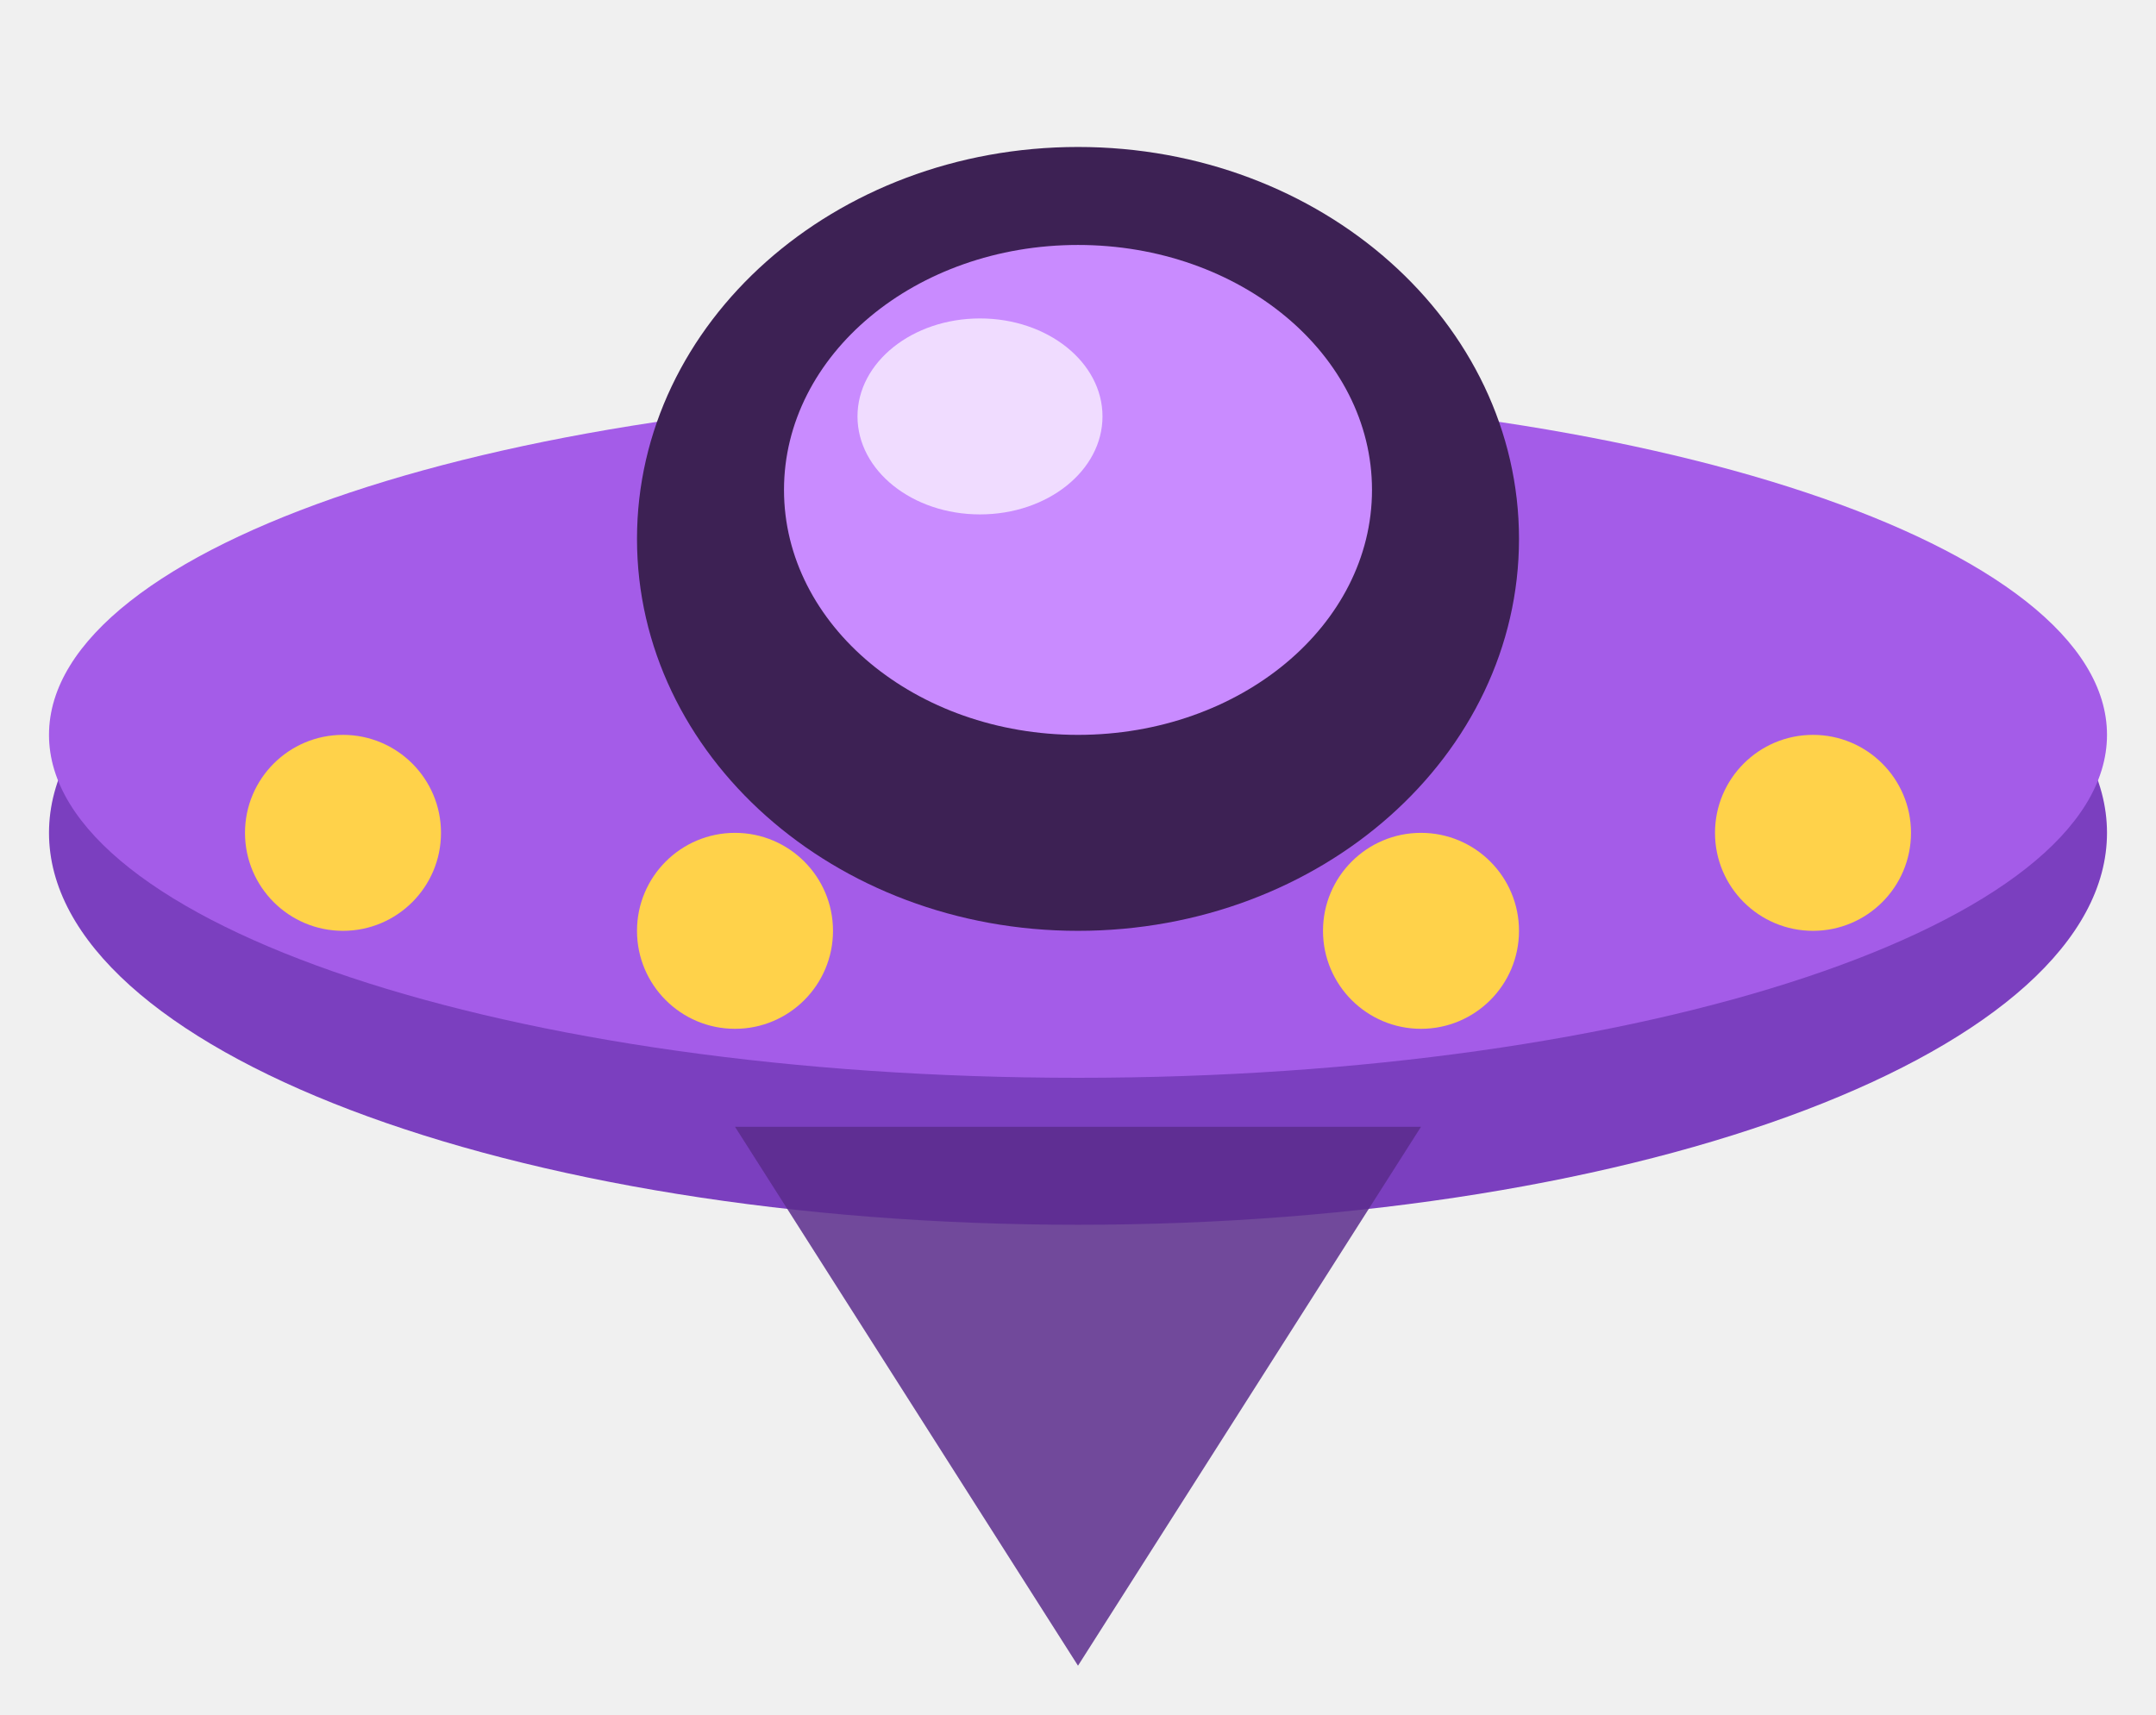
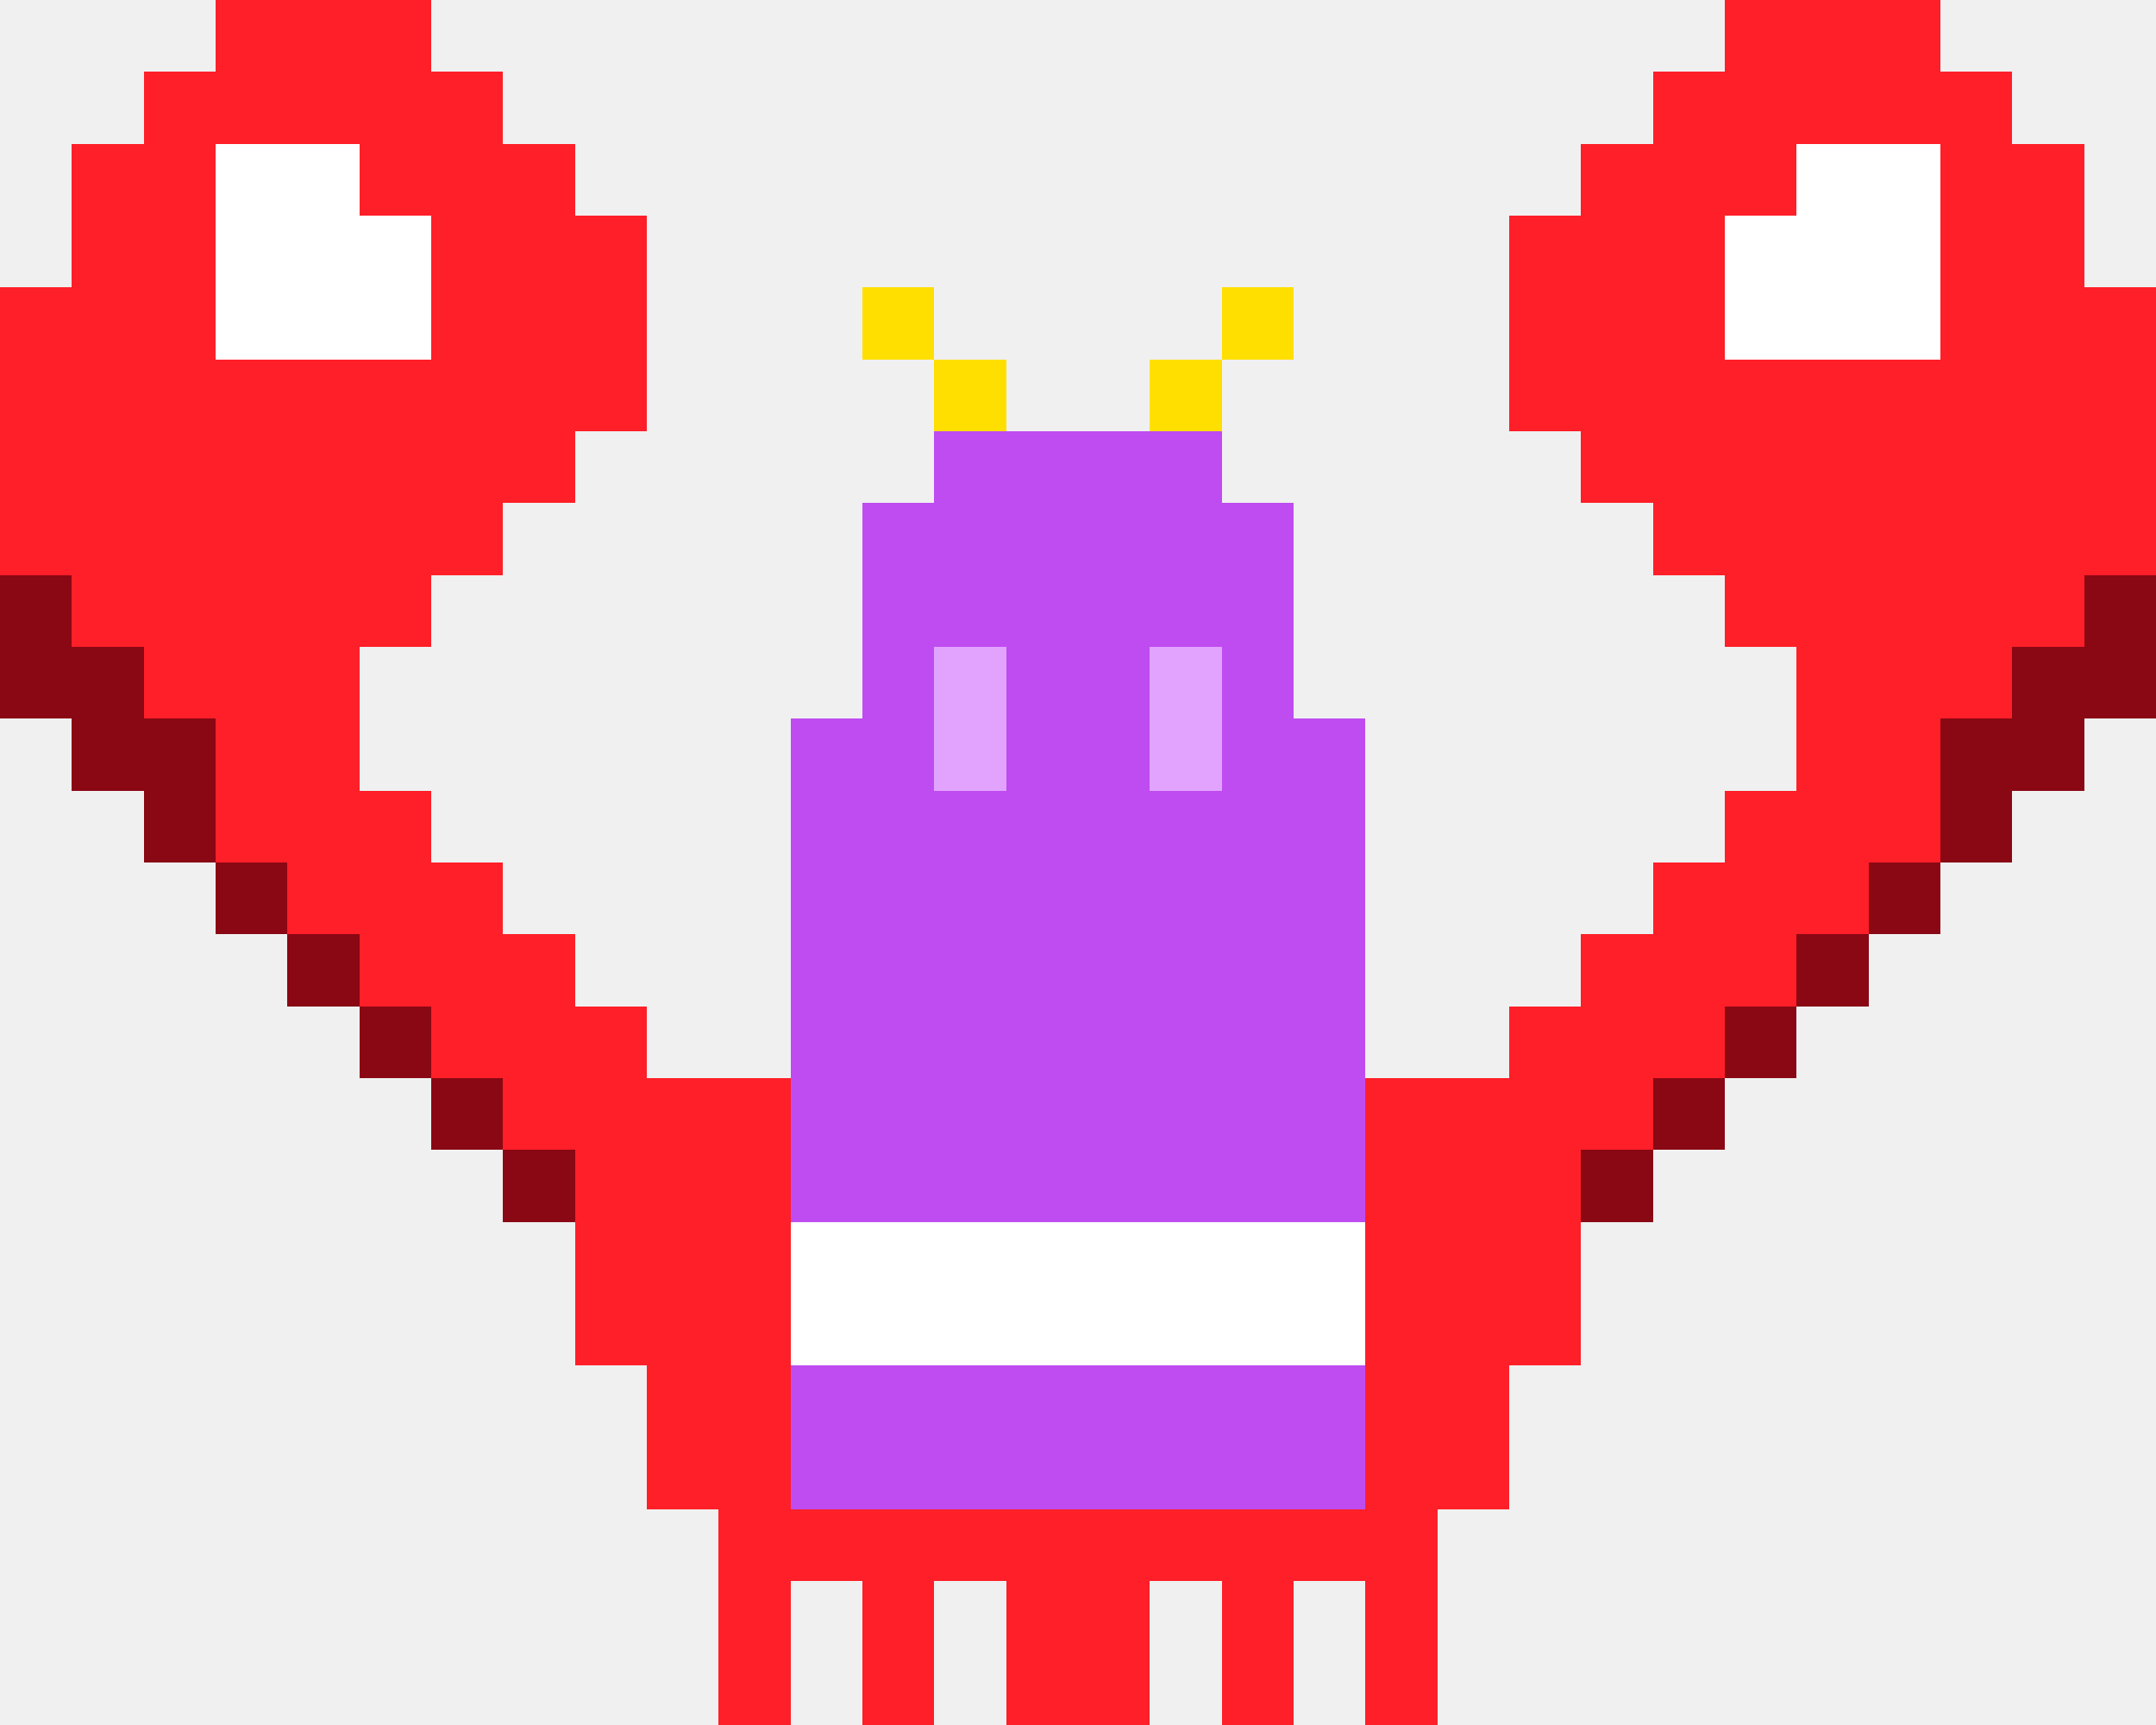
- <svg xmlns="http://www.w3.org/2000/svg" width="88" height="70" viewBox="0 0 88 70">
-   <ellipse cx="44" cy="34" rx="42" ry="16" fill="#7b3fbf" />
-   <ellipse cx="44" cy="30" rx="42" ry="14" fill="#a45ce8" />
-   <ellipse cx="44" cy="22" rx="18" ry="16" fill="#3d2154" />
-   <ellipse cx="44" cy="20" rx="12" ry="10" fill="#c98bff" />
-   <ellipse cx="40" cy="17" rx="5" ry="4" fill="#f0dcff" />
-   <circle cx="14" cy="34" r="4" fill="#ffd24a" />
-   <circle cx="30" cy="38" r="4" fill="#ffd24a" />
-   <circle cx="58" cy="38" r="4" fill="#ffd24a" />
-   <circle cx="74" cy="34" r="4" fill="#ffd24a" />
-   <path d="M30 46 L44 68 L58 46 Z" fill="#5a2b8c" opacity="0.85" />
+ <svg xmlns="http://www.w3.org/2000/svg" width="60" height="48" viewBox="0 0 60 48" shape-rendering="crispEdges">
+   <rect x="6" y="0" width="6" height="2" fill="#ff1f28" />
+   <rect x="48" y="0" width="6" height="2" fill="#ff1f28" />
+   <rect x="4" y="2" width="10" height="2" fill="#ff1f28" />
+   <rect x="46" y="2" width="10" height="2" fill="#ff1f28" />
+   <rect x="2" y="4" width="4" height="2" fill="#ff1f28" />
+   <rect x="6" y="4" width="4" height="2" fill="#ffffff" />
+   <rect x="10" y="4" width="6" height="2" fill="#ff1f28" />
+   <rect x="44" y="4" width="6" height="2" fill="#ff1f28" />
+   <rect x="50" y="4" width="4" height="2" fill="#ffffff" />
+   <rect x="54" y="4" width="4" height="2" fill="#ff1f28" />
+   <rect x="2" y="6" width="4" height="2" fill="#ff1f28" />
+   <rect x="6" y="6" width="6" height="2" fill="#ffffff" />
+   <rect x="12" y="6" width="6" height="2" fill="#ff1f28" />
+   <rect x="42" y="6" width="6" height="2" fill="#ff1f28" />
+   <rect x="48" y="6" width="6" height="2" fill="#ffffff" />
+   <rect x="54" y="6" width="4" height="2" fill="#ff1f28" />
+   <rect x="0" y="8" width="6" height="2" fill="#ff1f28" />
+   <rect x="6" y="8" width="6" height="2" fill="#ffffff" />
+   <rect x="12" y="8" width="6" height="2" fill="#ff1f28" />
+   <rect x="24" y="8" width="2" height="2" fill="#ffdf00" />
+   <rect x="34" y="8" width="2" height="2" fill="#ffdf00" />
+   <rect x="42" y="8" width="6" height="2" fill="#ff1f28" />
+   <rect x="48" y="8" width="6" height="2" fill="#ffffff" />
+   <rect x="54" y="8" width="6" height="2" fill="#ff1f28" />
+   <rect x="0" y="10" width="18" height="2" fill="#ff1f28" />
+   <rect x="26" y="10" width="2" height="2" fill="#ffdf00" />
+   <rect x="32" y="10" width="2" height="2" fill="#ffdf00" />
+   <rect x="42" y="10" width="18" height="2" fill="#ff1f28" />
+   <rect x="0" y="12" width="16" height="2" fill="#ff1f28" />
+   <rect x="26" y="12" width="8" height="2" fill="#bf4cf0" />
+   <rect x="44" y="12" width="16" height="2" fill="#ff1f28" />
+   <rect x="0" y="14" width="14" height="2" fill="#ff1f28" />
+   <rect x="24" y="14" width="12" height="2" fill="#bf4cf0" />
+   <rect x="46" y="14" width="14" height="2" fill="#ff1f28" />
+   <rect x="0" y="16" width="2" height="2" fill="#8a0714" />
+   <rect x="2" y="16" width="10" height="2" fill="#ff1f28" />
+   <rect x="24" y="16" width="12" height="2" fill="#bf4cf0" />
+   <rect x="48" y="16" width="10" height="2" fill="#ff1f28" />
+   <rect x="58" y="16" width="2" height="2" fill="#8a0714" />
+   <rect x="0" y="18" width="4" height="2" fill="#8a0714" />
+   <rect x="4" y="18" width="6" height="2" fill="#ff1f28" />
+   <rect x="24" y="18" width="2" height="2" fill="#bf4cf0" />
+   <rect x="26" y="18" width="2" height="2" fill="#e2a3ff" />
+   <rect x="28" y="18" width="4" height="2" fill="#bf4cf0" />
+   <rect x="32" y="18" width="2" height="2" fill="#e2a3ff" />
+   <rect x="34" y="18" width="2" height="2" fill="#bf4cf0" />
+   <rect x="50" y="18" width="6" height="2" fill="#ff1f28" />
+   <rect x="56" y="18" width="4" height="2" fill="#8a0714" />
+   <rect x="2" y="20" width="4" height="2" fill="#8a0714" />
+   <rect x="6" y="20" width="4" height="2" fill="#ff1f28" />
+   <rect x="22" y="20" width="4" height="2" fill="#bf4cf0" />
+   <rect x="26" y="20" width="2" height="2" fill="#e2a3ff" />
+   <rect x="28" y="20" width="4" height="2" fill="#bf4cf0" />
+   <rect x="32" y="20" width="2" height="2" fill="#e2a3ff" />
+   <rect x="34" y="20" width="4" height="2" fill="#bf4cf0" />
+   <rect x="50" y="20" width="4" height="2" fill="#ff1f28" />
+   <rect x="54" y="20" width="4" height="2" fill="#8a0714" />
+   <rect x="4" y="22" width="2" height="2" fill="#8a0714" />
+   <rect x="6" y="22" width="6" height="2" fill="#ff1f28" />
+   <rect x="22" y="22" width="16" height="2" fill="#bf4cf0" />
+   <rect x="48" y="22" width="6" height="2" fill="#ff1f28" />
+   <rect x="54" y="22" width="2" height="2" fill="#8a0714" />
+   <rect x="6" y="24" width="2" height="2" fill="#8a0714" />
+   <rect x="8" y="24" width="6" height="2" fill="#ff1f28" />
+   <rect x="22" y="24" width="16" height="2" fill="#bf4cf0" />
+   <rect x="46" y="24" width="6" height="2" fill="#ff1f28" />
+   <rect x="52" y="24" width="2" height="2" fill="#8a0714" />
+   <rect x="8" y="26" width="2" height="2" fill="#8a0714" />
+   <rect x="10" y="26" width="6" height="2" fill="#ff1f28" />
+   <rect x="22" y="26" width="16" height="2" fill="#bf4cf0" />
+   <rect x="44" y="26" width="6" height="2" fill="#ff1f28" />
+   <rect x="50" y="26" width="2" height="2" fill="#8a0714" />
+   <rect x="10" y="28" width="2" height="2" fill="#8a0714" />
+   <rect x="12" y="28" width="6" height="2" fill="#ff1f28" />
+   <rect x="22" y="28" width="16" height="2" fill="#bf4cf0" />
+   <rect x="42" y="28" width="6" height="2" fill="#ff1f28" />
+   <rect x="48" y="28" width="2" height="2" fill="#8a0714" />
+   <rect x="12" y="30" width="2" height="2" fill="#8a0714" />
+   <rect x="14" y="30" width="8" height="2" fill="#ff1f28" />
+   <rect x="22" y="30" width="16" height="2" fill="#bf4cf0" />
+   <rect x="38" y="30" width="8" height="2" fill="#ff1f28" />
+   <rect x="46" y="30" width="2" height="2" fill="#8a0714" />
+   <rect x="14" y="32" width="2" height="2" fill="#8a0714" />
+   <rect x="16" y="32" width="6" height="2" fill="#ff1f28" />
+   <rect x="22" y="32" width="16" height="2" fill="#bf4cf0" />
+   <rect x="38" y="32" width="6" height="2" fill="#ff1f28" />
+   <rect x="44" y="32" width="2" height="2" fill="#8a0714" />
+   <rect x="16" y="34" width="6" height="2" fill="#ff1f28" />
+   <rect x="22" y="34" width="16" height="2" fill="#ffffff" />
+   <rect x="38" y="34" width="6" height="2" fill="#ff1f28" />
+   <rect x="16" y="36" width="6" height="2" fill="#ff1f28" />
+   <rect x="22" y="36" width="16" height="2" fill="#ffffff" />
+   <rect x="38" y="36" width="6" height="2" fill="#ff1f28" />
+   <rect x="18" y="38" width="4" height="2" fill="#ff1f28" />
+   <rect x="22" y="38" width="16" height="2" fill="#bf4cf0" />
+   <rect x="38" y="38" width="4" height="2" fill="#ff1f28" />
+   <rect x="18" y="40" width="4" height="2" fill="#ff1f28" />
+   <rect x="22" y="40" width="16" height="2" fill="#bf4cf0" />
+   <rect x="38" y="40" width="4" height="2" fill="#ff1f28" />
+   <rect x="20" y="42" width="20" height="2" fill="#ff1f28" />
+   <rect x="20" y="44" width="2" height="2" fill="#ff1f28" />
+   <rect x="24" y="44" width="2" height="2" fill="#ff1f28" />
+   <rect x="28" y="44" width="4" height="2" fill="#ff1f28" />
+   <rect x="34" y="44" width="2" height="2" fill="#ff1f28" />
+   <rect x="38" y="44" width="2" height="2" fill="#ff1f28" />
+   <rect x="20" y="46" width="2" height="2" fill="#ff1f28" />
+   <rect x="24" y="46" width="2" height="2" fill="#ff1f28" />
+   <rect x="28" y="46" width="4" height="2" fill="#ff1f28" />
+   <rect x="34" y="46" width="2" height="2" fill="#ff1f28" />
+   <rect x="38" y="46" width="2" height="2" fill="#ff1f28" />
</svg>
